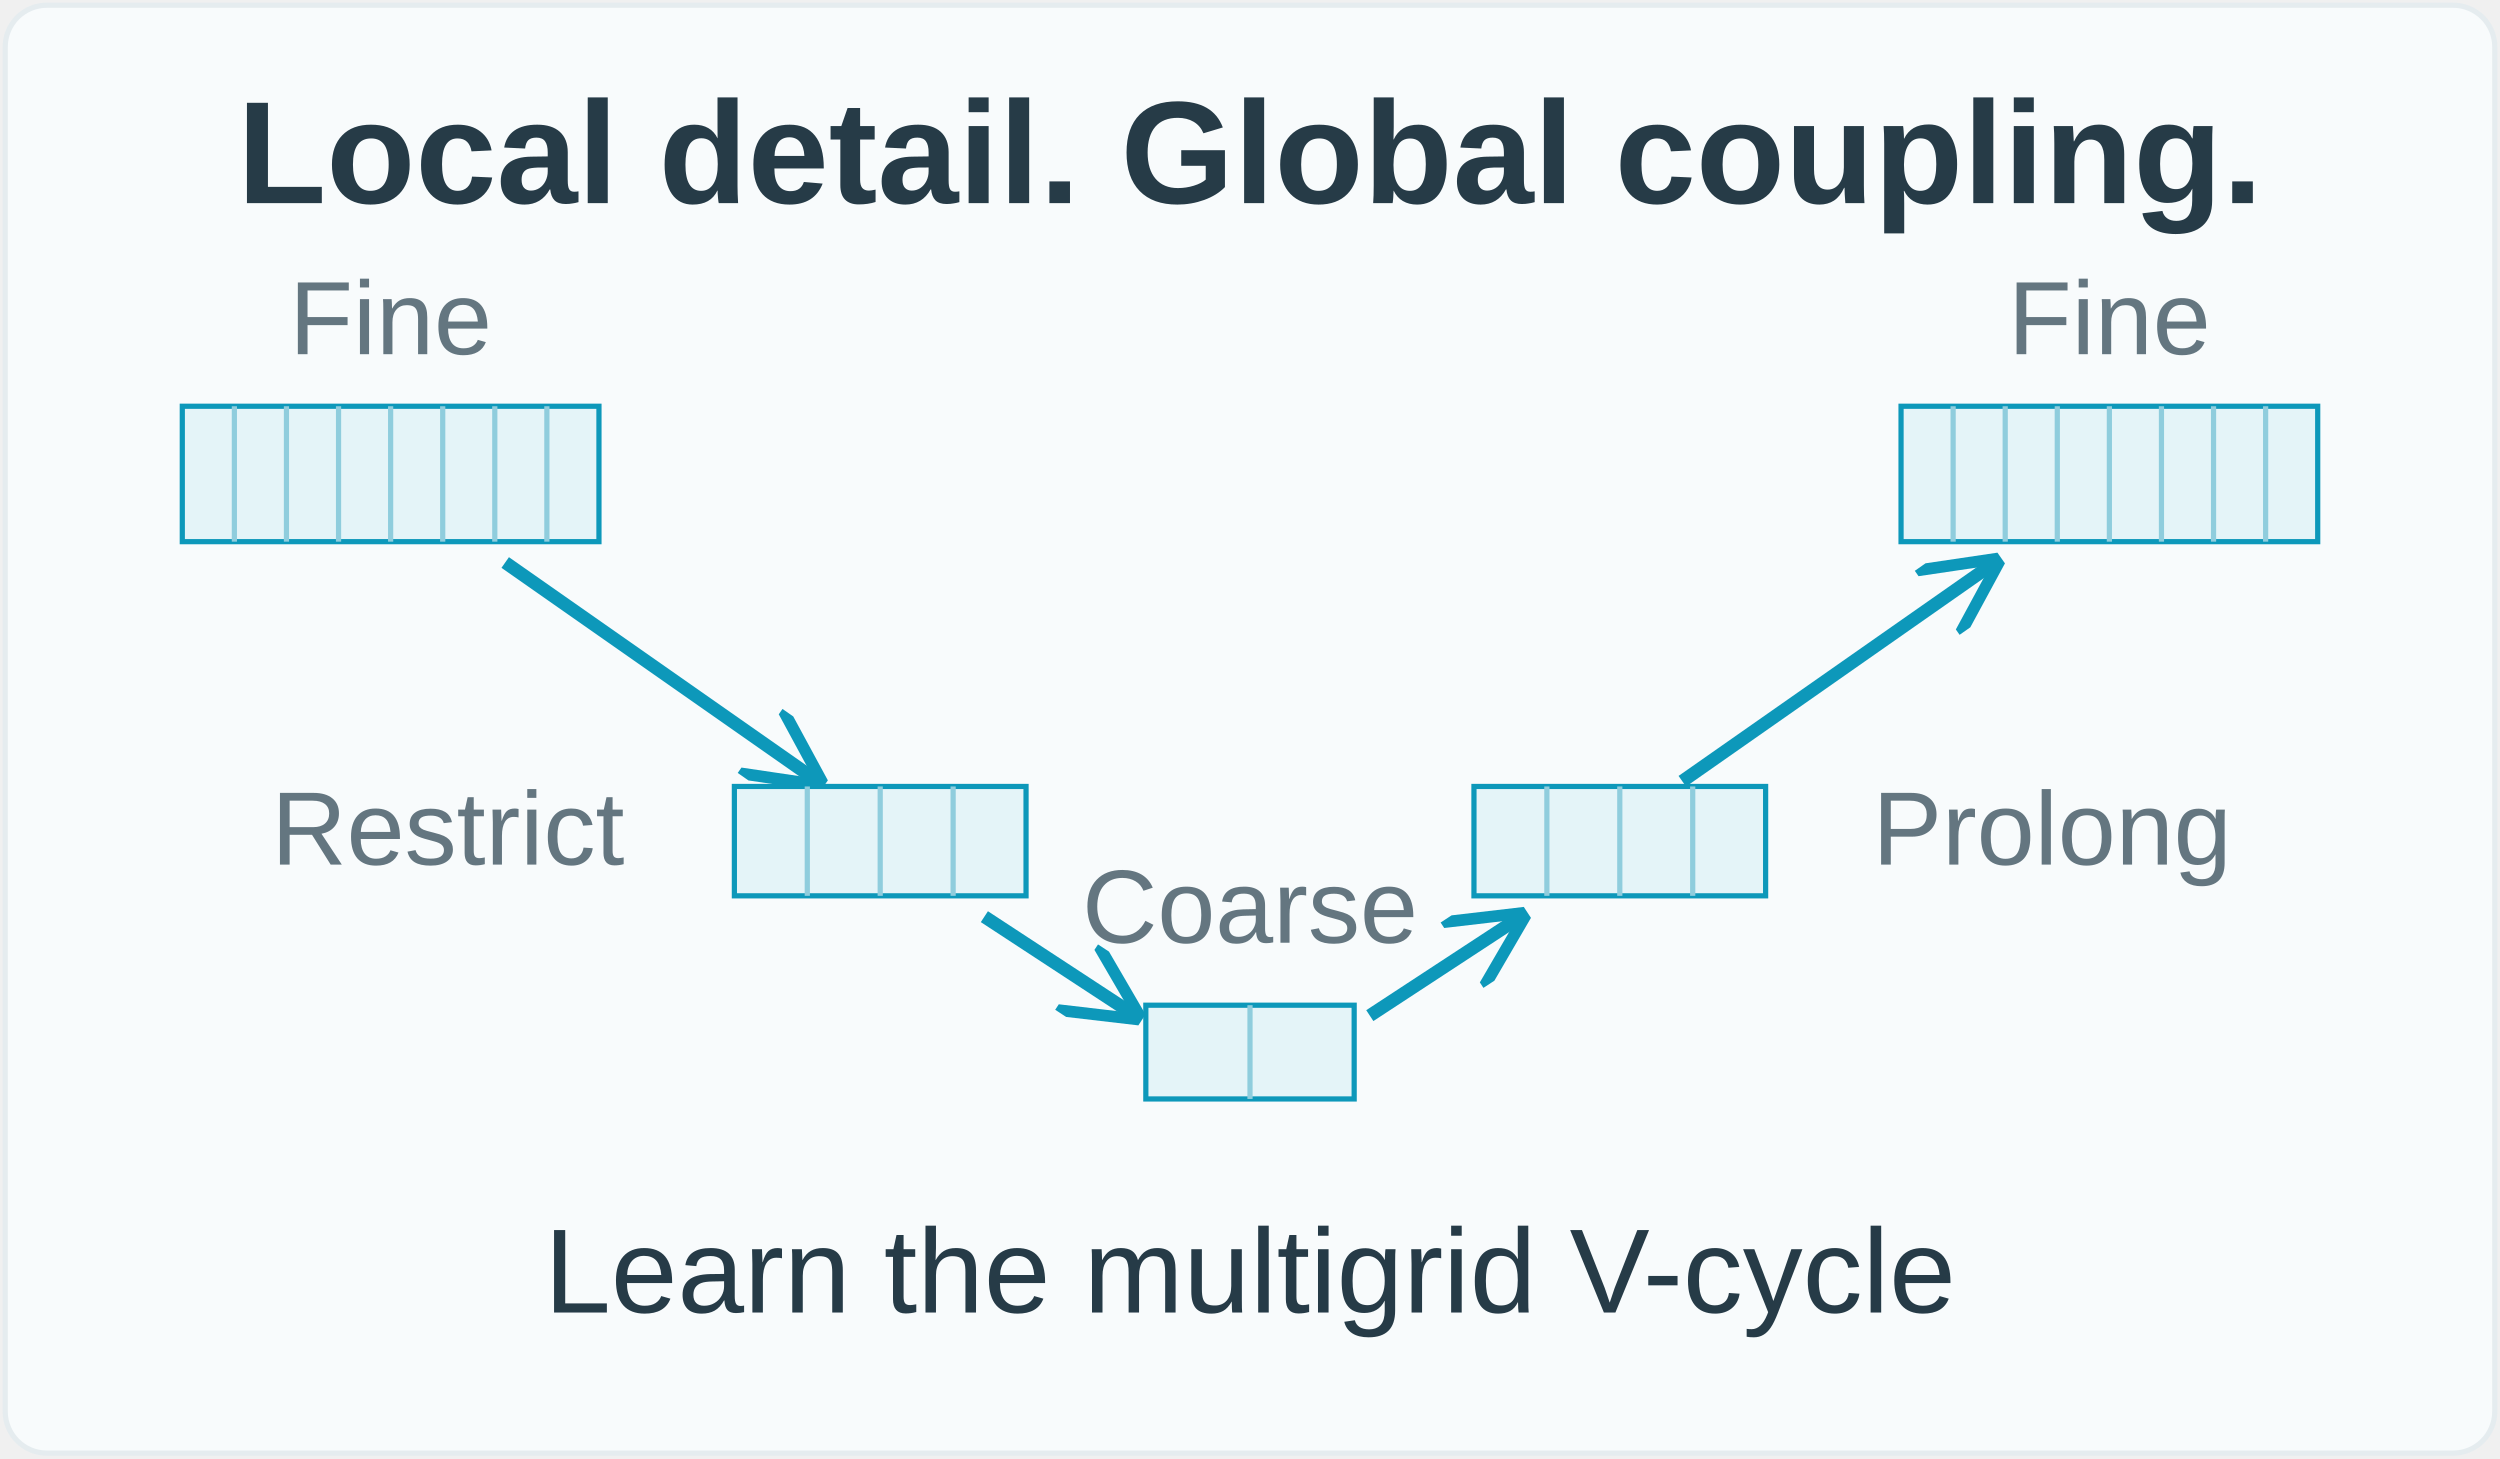
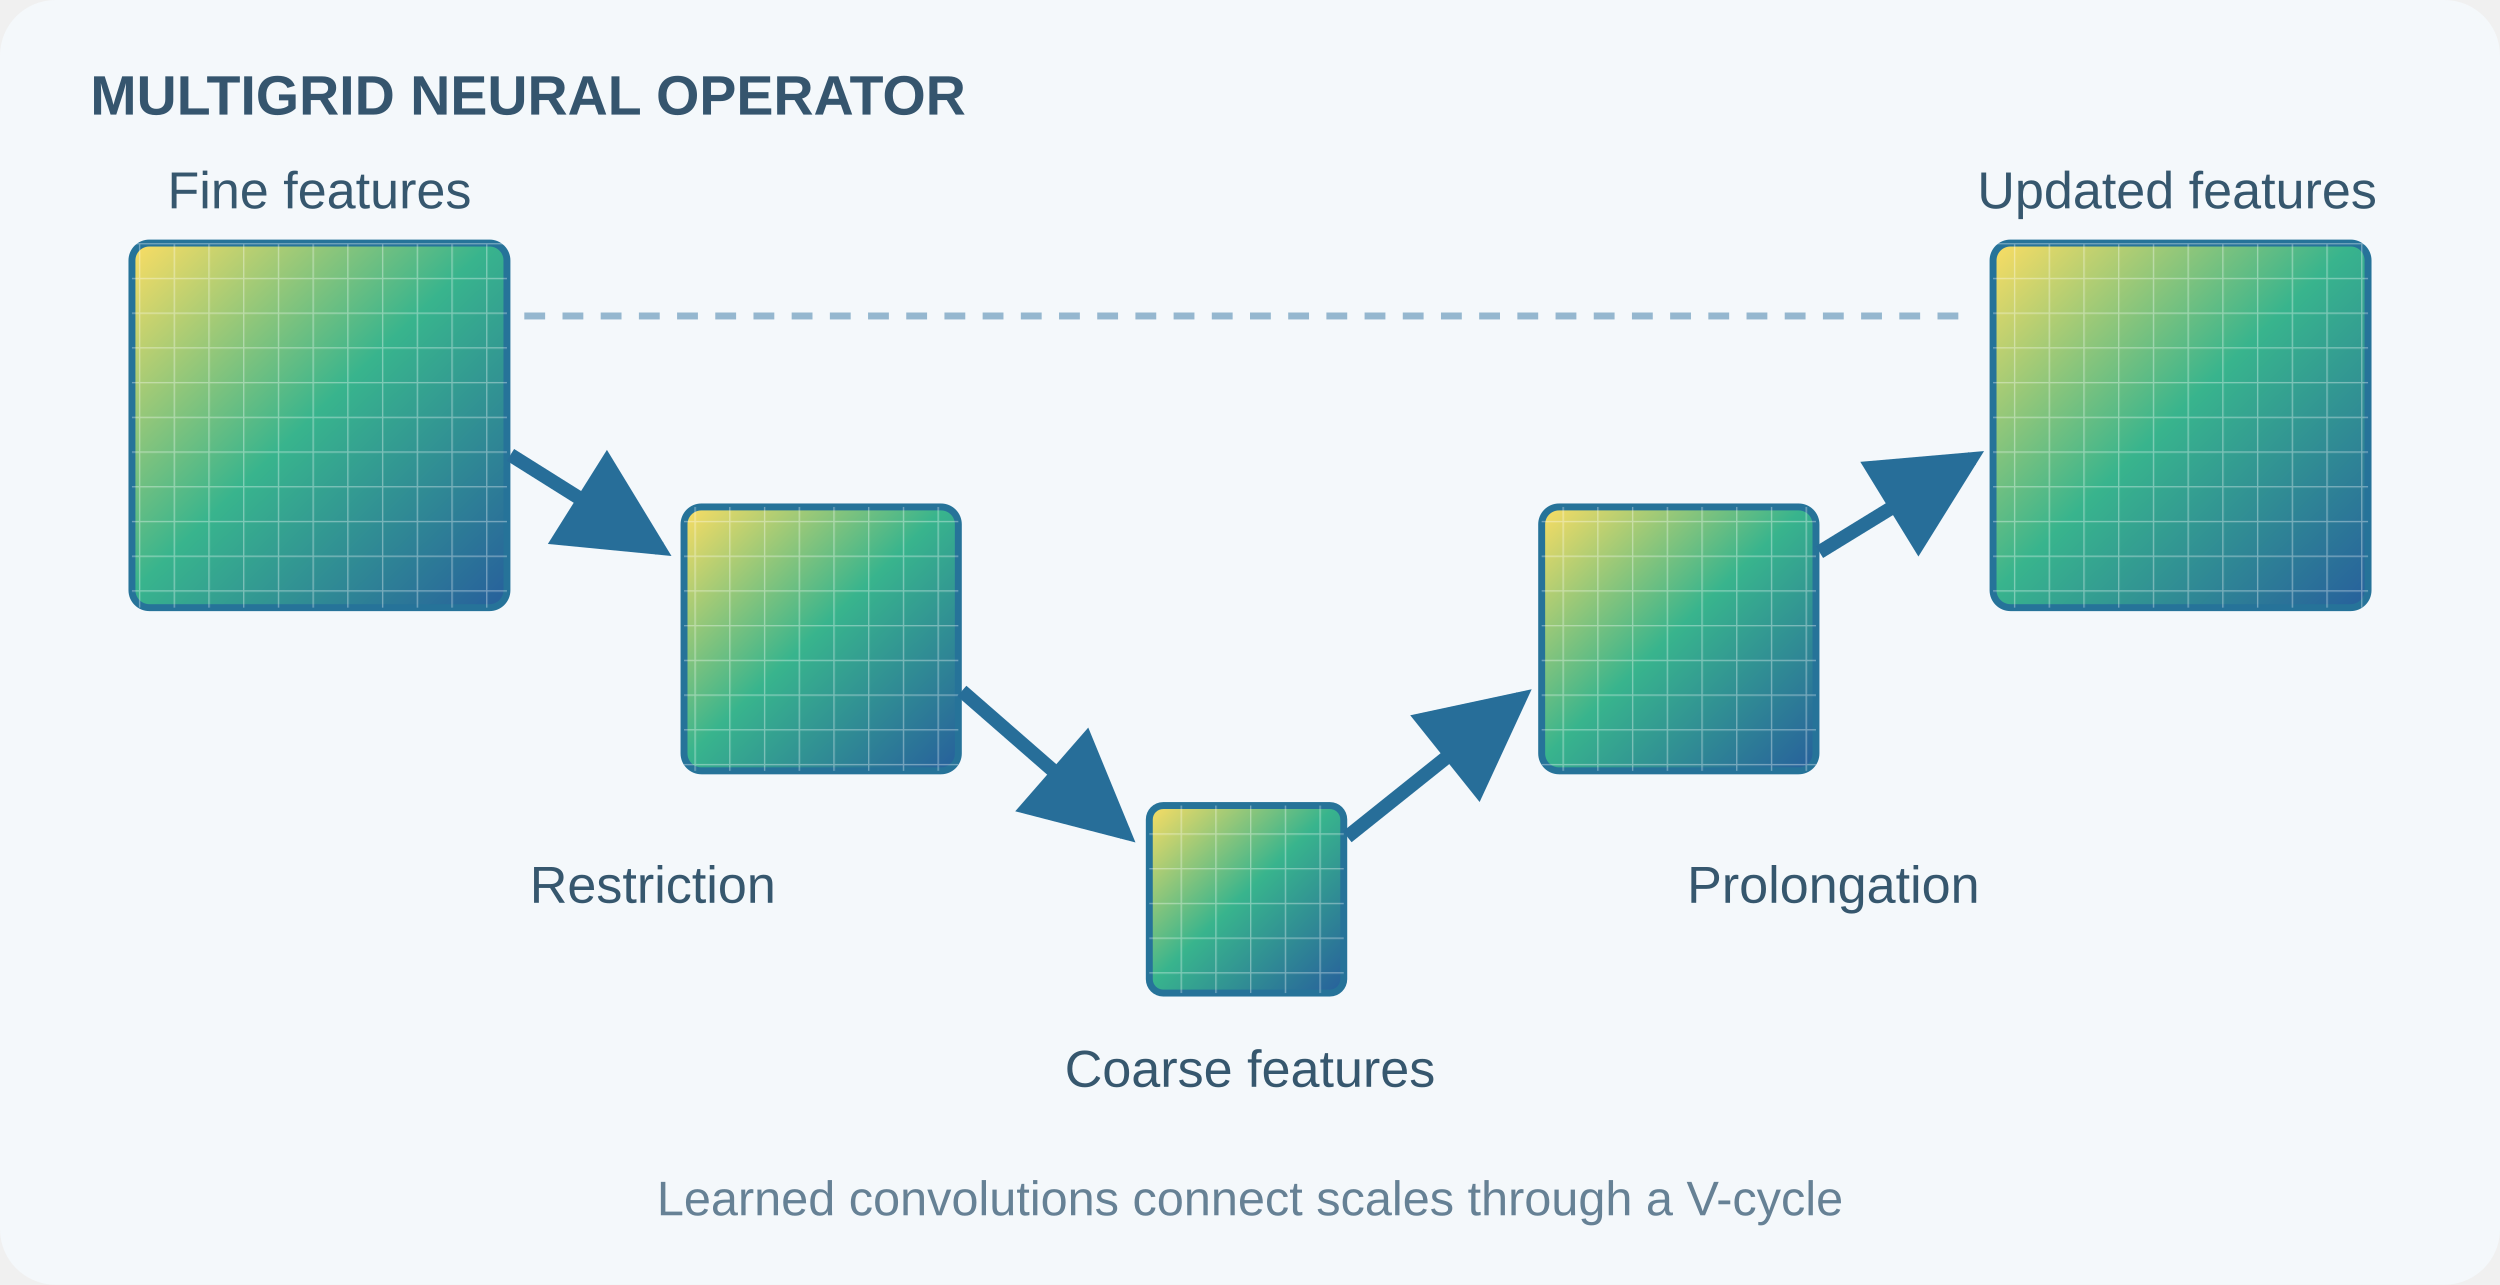
- <svg xmlns="http://www.w3.org/2000/svg" width="480" height="280" viewBox="0 0 480 280" role="img" aria-labelledby="title desc">
+ <svg xmlns="http://www.w3.org/2000/svg" viewBox="0 0 720 370" role="img" aria-labelledby="t d">
  <defs>
-     <marker id="a" viewBox="0 0 10 10" refX="9" refY="5" markerWidth="6" markerHeight="6" orient="auto">
-       <path d="M0 0L10 5L0 10" fill="none" stroke="#0d98ba" stroke-width="1.5" />
+     <linearGradient id="field" x2="1" y2="1">
+       <stop stop-color="#fbdd63" />
+       <stop offset=".48" stop-color="#38b48d" />
+       <stop offset="1" stop-color="#275f9c" />
+     </linearGradient>
+     <pattern id="grid" width="10" height="10" patternUnits="userSpaceOnUse">
+       <path d="M10 0H0V10" fill="none" stroke="#fff" stroke-opacity=".35" stroke-width=".8" />
+     </pattern>
+     <marker id="arr" markerWidth="8" markerHeight="8" refX="7" refY="4" orient="auto">
+       <path d="M0 0L8 4L0 8z" fill="#276e99" />
    </marker>
  </defs>
-   <rect x="1" y="1" width="478" height="278" rx="8" fill="#f8fbfc" stroke="#e5ecef" />
-   <g font-family="Arial, Helvetica, sans-serif" fill="#263b47" text-anchor="middle">
-     <text x="240" y="39" font-size="28" font-weight="700">Local detail. Global coupling.</text>
-     <g stroke="#0d98ba" stroke-width="2.5" marker-end="url(#a)">
-       <path d="M97 108L157 150" />
-       <path d="M189 176L218 195" />
-       <path d="M263 195L292 176" />
-       <path d="M323 150L383 108" />
-     </g>
-     <g fill="#e4f4f8" stroke="#0d98ba">
-       <rect x="35" y="78" width="80" height="26" />
-       <rect x="365" y="78" width="80" height="26" />
-       <rect x="141" y="151" width="56" height="21" />
-       <rect x="283" y="151" width="56" height="21" />
-       <rect x="220" y="193" width="40" height="18" />
-     </g>
-     <g stroke="#8fcddd">
-       <path d="M45 78V104M55 78V104M65 78V104M75 78V104M85 78V104M95 78V104M105 78V104M375 78V104M385 78V104M395 78V104M405 78V104M415 78V104M425 78V104M435 78V104M155 151V172M169 151V172M183 151V172M297 151V172M311 151V172M325 151V172M240 193V211" />
-     </g>
-     <g font-size="20" fill="#647680">
-       <text x="75" y="68">Fine</text>
-       <text x="405" y="68">Fine</text>
-       <text x="240" y="181">Coarse</text>
-       <text x="86" y="166">Restrict</text>
-       <text x="394" y="166">Prolong</text>
-     </g>
-     <text x="240" y="252" font-size="23">Learn the multigrid V-cycle</text>
+   <rect width="720" height="370" rx="16" fill="#f4f8fb" />
+   <text x="26" y="33" fill="#35556e" font-family="Arial" font-size="16" font-weight="bold">MULTIGRID NEURAL OPERATOR</text>
+   <g fill="url(#field)" stroke="#267399" stroke-width="2">
+     <rect x="38" y="70" width="108" height="105" rx="5" />
+     <rect x="197" y="146" width="79" height="76" rx="5" />
+     <rect x="331" y="232" width="56" height="54" rx="4" />
+     <rect x="444" y="146" width="79" height="76" rx="5" />
+     <rect x="574" y="70" width="108" height="105" rx="5" />
  </g>
+   <g fill="url(#grid)">
+     <rect x="38" y="70" width="108" height="105" />
+     <rect x="197" y="146" width="79" height="76" />
+     <rect x="331" y="232" width="56" height="54" />
+     <rect x="444" y="146" width="79" height="76" />
+     <rect x="574" y="70" width="108" height="105" />
+   </g>
+   <g fill="none" stroke="#276e99" stroke-width="4" marker-end="url(#arr)">
+     <path d="M147 131L190 158" />
+     <path d="M277 199L324 240" />
+     <path d="M388 241L438 201" />
+     <path d="M524 159L568 132" />
+   </g>
+   <path d="M151 91 H568" fill="none" stroke="#95b7cf" stroke-width="2" stroke-dasharray="6 5" />
+   <g font-family="Arial" font-size="15" fill="#36576e" text-anchor="middle">
+     <text x="92" y="60">Fine features</text>
+     <text x="360" y="313">Coarse features</text>
+     <text x="627" y="60">Updated features</text>
+     <text x="188" y="260">Restriction</text>
+     <text x="528" y="260">Prolongation</text>
+   </g>
+   <text x="360" y="350" text-anchor="middle" font-family="Arial" font-size="14" fill="#668195">Learned convolutions connect scales through a V-cycle</text>
</svg>
